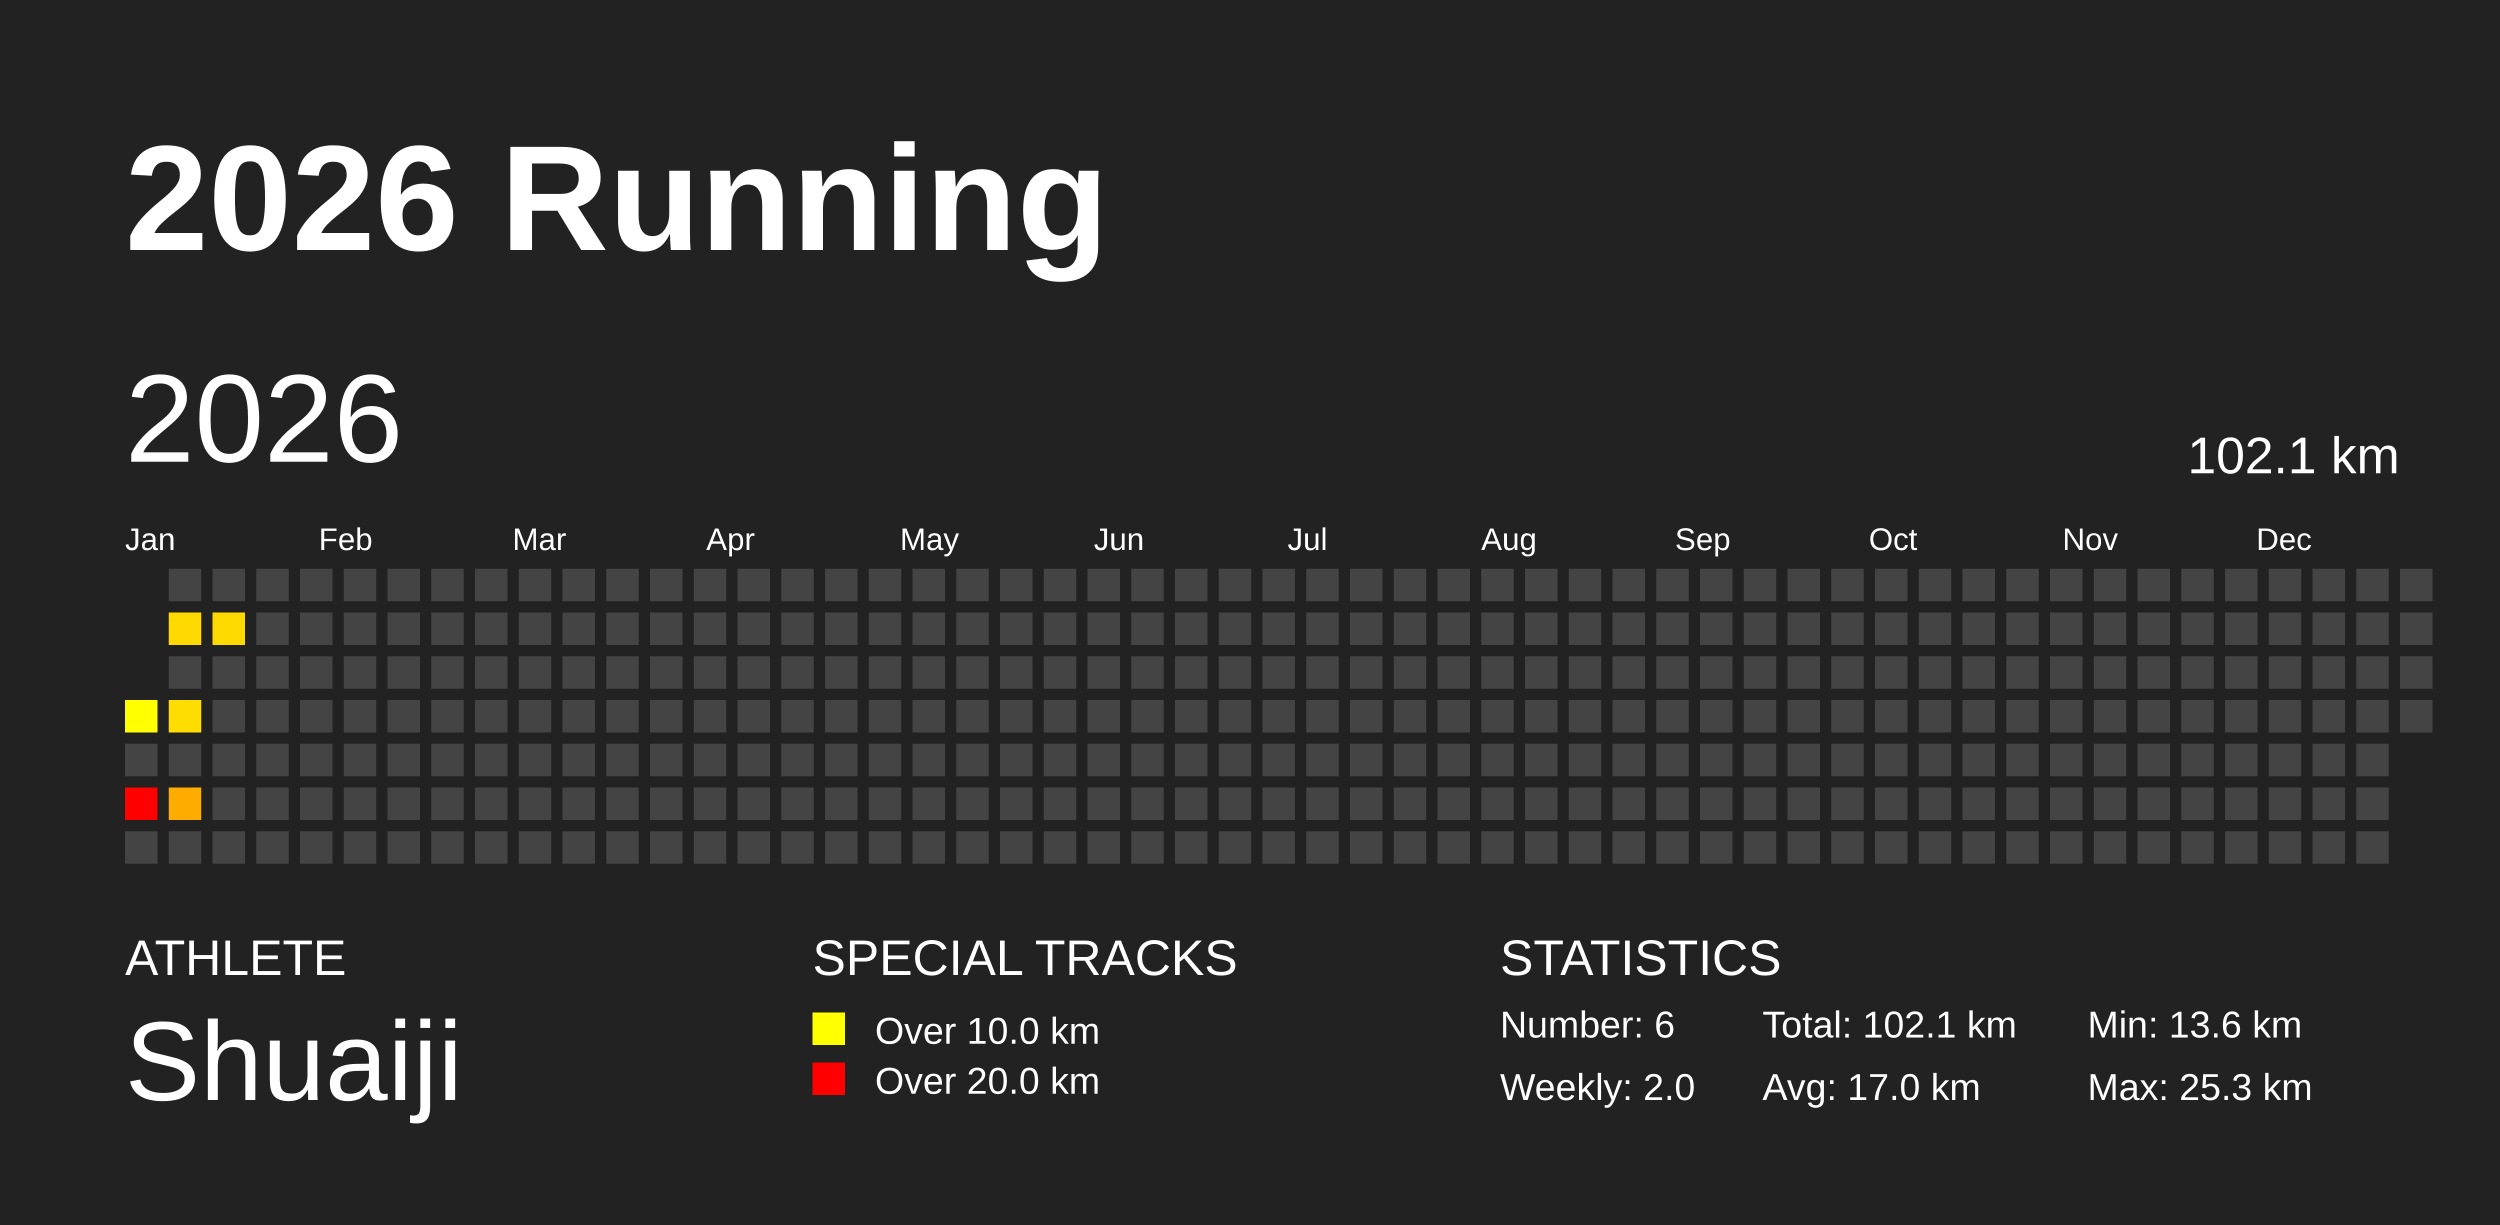
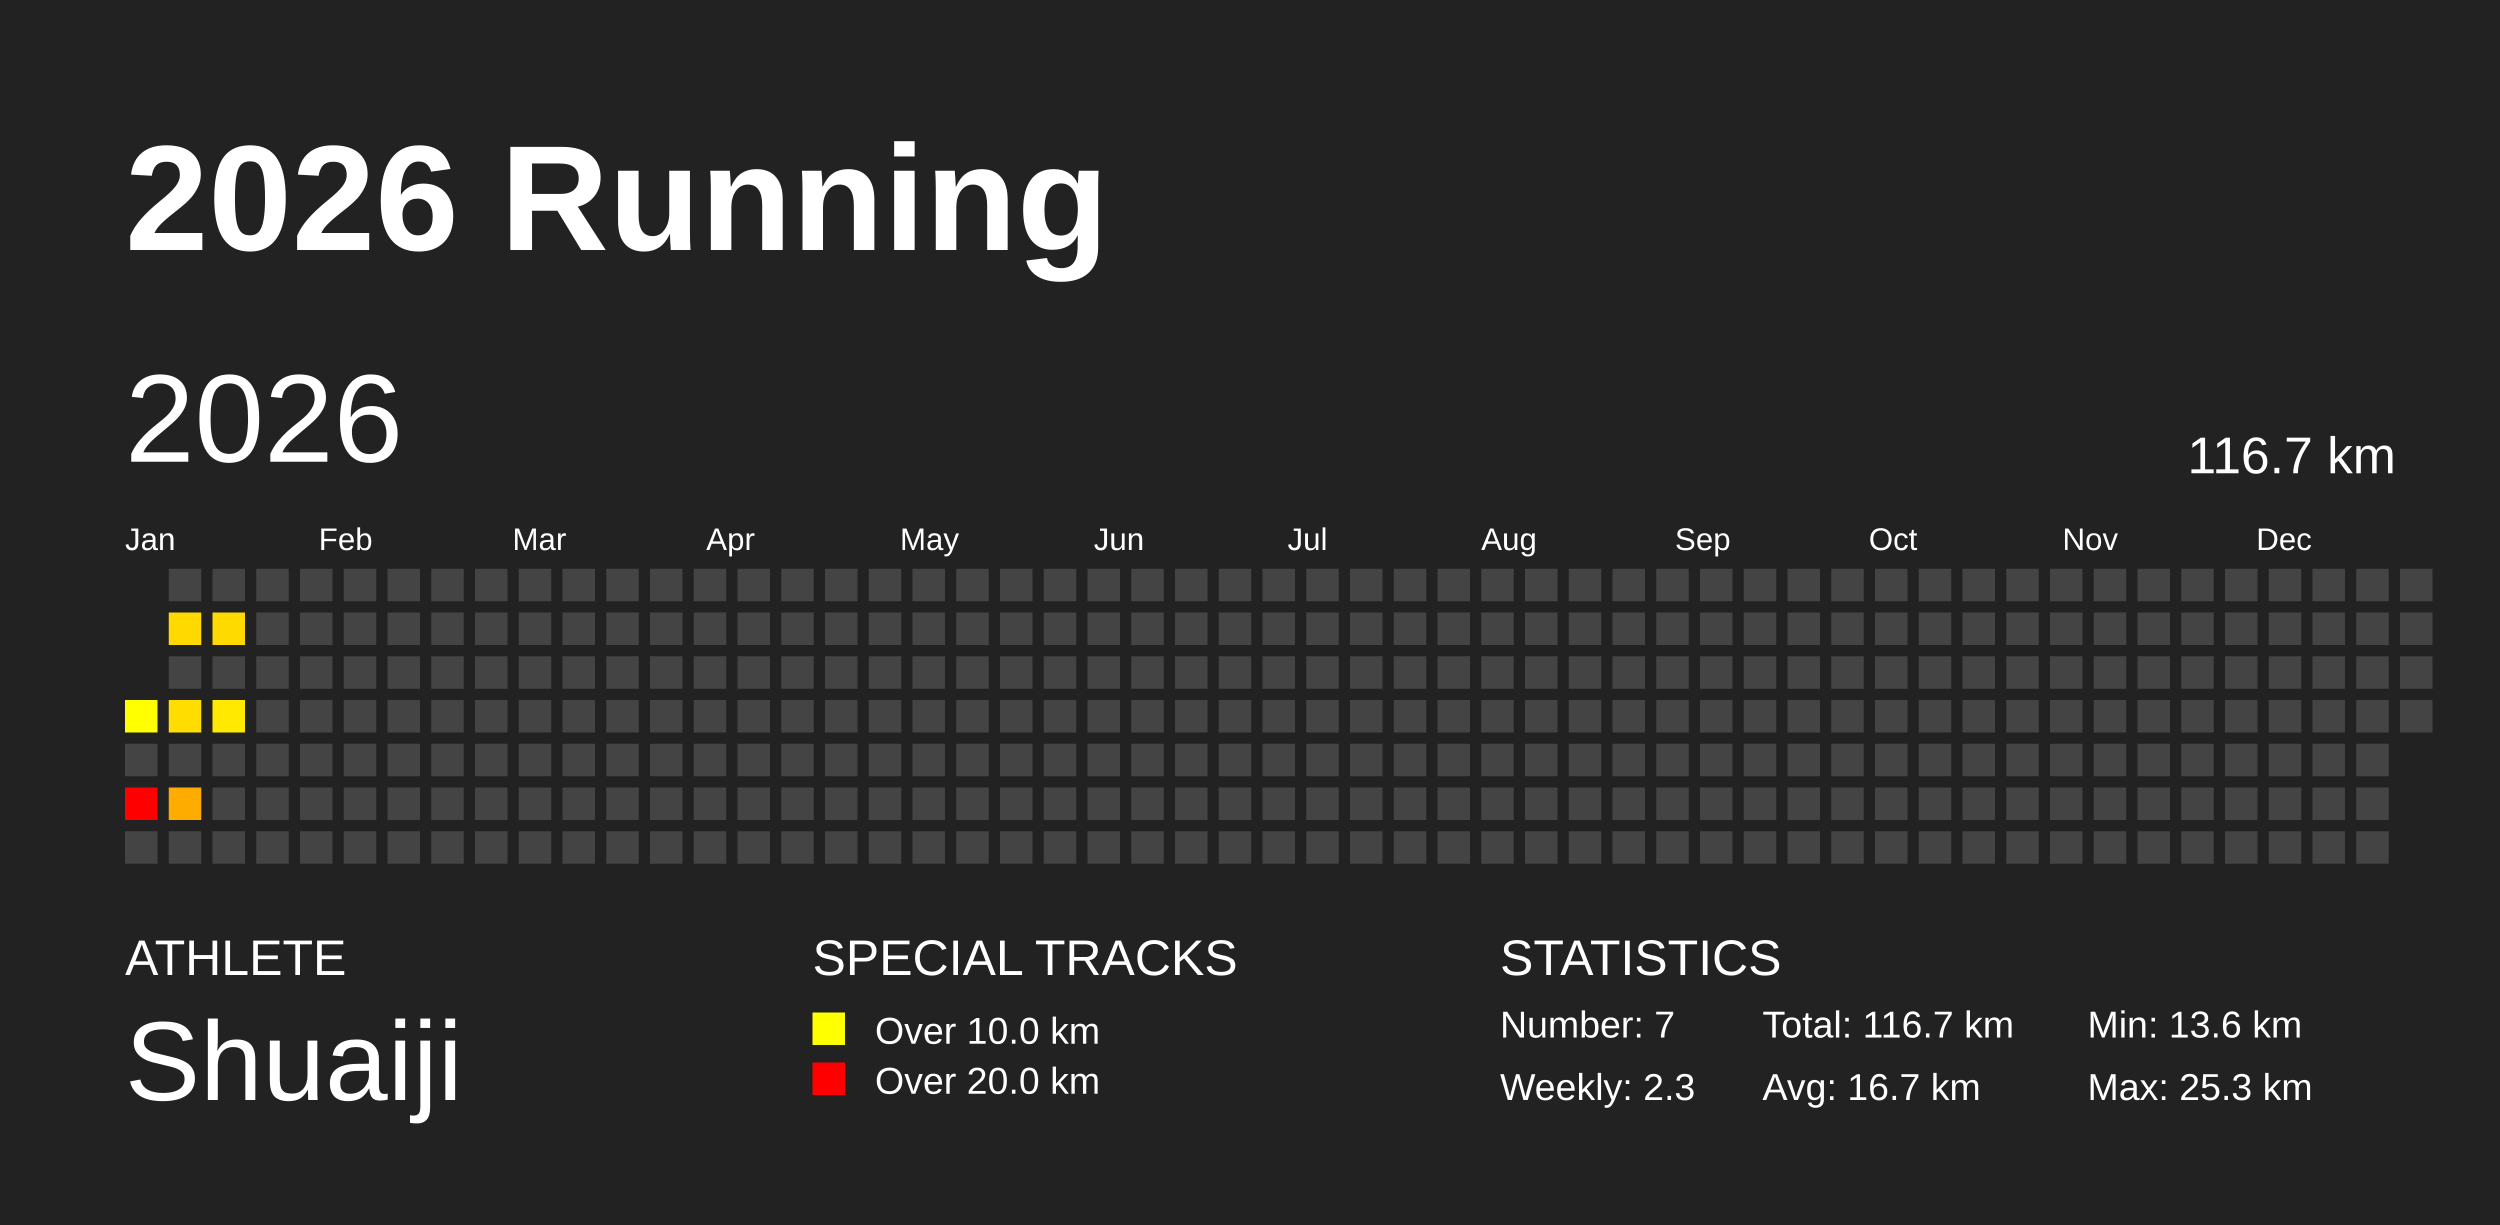
<svg xmlns="http://www.w3.org/2000/svg" baseProfile="full" height="98mm" version="1.1" viewBox="0,0,200,98" width="200mm">
  <defs />
  <rect fill="#222222" height="98" width="200" x="0" y="0" />
  <text fill="#FFFFFF" style="font-size:12px; font-family:Arial; font-weight:bold;" x="10" y="20">2026 Running</text>
  <text fill="#FFFFFF" style="font-size:4px; font-family:Arial" x="10" y="78">ATHLETE</text>
  <text fill="#FFFFFF" style="font-size:9px; font-family:Arial" x="10" y="88">Shuaiji</text>
  <text fill="#FFFFFF" style="font-size:4px; font-family:Arial" x="65" y="78">SPECIAL TRACKS</text>
  <rect fill="yellow" height="2.6" width="2.6" x="65" y="81" />
  <text fill="#FFFFFF" style="font-size:3px; font-family:Arial" x="70" y="83.5">Over 10.0 km</text>
  <rect fill="red" height="2.6" width="2.6" x="65" y="85" />
  <text fill="#FFFFFF" style="font-size:3px; font-family:Arial" x="70" y="87.5">Over 20.0 km</text>
  <text fill="#FFFFFF" style="font-size:4px; font-family:Arial" x="120" y="78">STATISTICS</text>
-   <text fill="#FFFFFF" style="font-size:3px; font-family:Arial" x="120" y="83">Number: 6</text>
-   <text fill="#FFFFFF" style="font-size:3px; font-family:Arial" x="120" y="88">Weekly: 2.0</text>
-   <text fill="#FFFFFF" style="font-size:3px; font-family:Arial" x="141" y="83">Total: 102.1 km</text>
-   <text fill="#FFFFFF" style="font-size:3px; font-family:Arial" x="141" y="88">Avg: 17.0 km</text>
+   <text fill="#FFFFFF" style="font-size:3px; font-family:Arial" x="120" y="83">Number: 7</text>
+   <text fill="#FFFFFF" style="font-size:3px; font-family:Arial" x="120" y="88">Weekly: 2.3</text>
+   <text fill="#FFFFFF" style="font-size:3px; font-family:Arial" x="141" y="83">Total: 116.7 km</text>
+   <text fill="#FFFFFF" style="font-size:3px; font-family:Arial" x="141" y="88">Avg: 16.7 km</text>
  <text fill="#FFFFFF" style="font-size:3px; font-family:Arial" x="167" y="83">Min: 13.6 km</text>
  <text fill="#FFFFFF" style="font-size:3px; font-family:Arial" x="167" y="88">Max: 25.3 km</text>
  <text dominant-baseline="hanging" fill="#FFFFFF" style="font-size:10.0px; font-family:Arial;" x="10" y="30">2026</text>
-   <text dominant-baseline="hanging" fill="#FFFFFF" style="font-size:4.125px; font-family:Arial;" x="175" y="35">102.1 km</text>
+   <text dominant-baseline="hanging" fill="#FFFFFF" style="font-size:4.125px; font-family:Arial;" x="175" y="35">116.7 km</text>
  <text fill="#FFFFFF" style="font-size:2.5px; font-family:Arial" x="10.0" y="44">Jan</text>
  <text fill="#FFFFFF" style="font-size:2.5px; font-family:Arial" x="25.5" y="44">Feb</text>
  <text fill="#FFFFFF" style="font-size:2.5px; font-family:Arial" x="41.0" y="44">Mar</text>
  <text fill="#FFFFFF" style="font-size:2.5px; font-family:Arial" x="56.5" y="44">Apr</text>
  <text fill="#FFFFFF" style="font-size:2.5px; font-family:Arial" x="72.0" y="44">May</text>
  <text fill="#FFFFFF" style="font-size:2.5px; font-family:Arial" x="87.5" y="44">Jun</text>
  <text fill="#FFFFFF" style="font-size:2.5px; font-family:Arial" x="103.0" y="44">Jul</text>
  <text fill="#FFFFFF" style="font-size:2.5px; font-family:Arial" x="118.5" y="44">Aug</text>
  <text fill="#FFFFFF" style="font-size:2.5px; font-family:Arial" x="134.0" y="44">Sep</text>
  <text fill="#FFFFFF" style="font-size:2.5px; font-family:Arial" x="149.5" y="44">Oct</text>
  <text fill="#FFFFFF" style="font-size:2.5px; font-family:Arial" x="165.0" y="44">Nov</text>
  <text fill="#FFFFFF" style="font-size:2.5px; font-family:Arial" x="180.5" y="44">Dec</text>
  <rect fill="#ffff00" height="2.6" width="2.6" x="10.0" y="56.0" />
  <rect fill="#444444" height="2.6" width="2.6" x="10.0" y="59.5" />
  <rect fill="red" height="2.6" width="2.6" x="10.0" y="63.0" />
  <rect fill="#444444" height="2.6" width="2.6" x="10.0" y="66.5" />
  <rect fill="#444444" height="2.6" width="2.6" x="13.5" y="45.5" />
  <rect fill="#ffd900" height="2.6" width="2.6" x="13.5" y="49.0" />
  <rect fill="#444444" height="2.6" width="2.6" x="13.5" y="52.5" />
  <rect fill="#ffdd00" height="2.6" width="2.6" x="13.5" y="56.0" />
  <rect fill="#444444" height="2.6" width="2.6" x="13.5" y="59.5" />
  <rect fill="#ffac00" height="2.6" width="2.6" x="13.5" y="63.0" />
  <rect fill="#444444" height="2.6" width="2.6" x="13.5" y="66.5" />
  <rect fill="#444444" height="2.6" width="2.6" x="17.0" y="45.5" />
  <rect fill="#ffda00" height="2.6" width="2.6" x="17.0" y="49.0" />
  <rect fill="#444444" height="2.6" width="2.6" x="17.0" y="52.5" />
-   <rect fill="#444444" height="2.6" width="2.6" x="17.0" y="56.0" />
+   <rect fill="#ffe900" height="2.6" width="2.6" x="17.0" y="56.0" />
  <rect fill="#444444" height="2.6" width="2.6" x="17.0" y="59.5" />
  <rect fill="#444444" height="2.6" width="2.6" x="17.0" y="63.0" />
  <rect fill="#444444" height="2.6" width="2.6" x="17.0" y="66.5" />
  <rect fill="#444444" height="2.6" width="2.6" x="20.5" y="45.5" />
  <rect fill="#444444" height="2.6" width="2.6" x="20.5" y="49.0" />
  <rect fill="#444444" height="2.6" width="2.6" x="20.5" y="52.5" />
  <rect fill="#444444" height="2.6" width="2.6" x="20.5" y="56.0" />
  <rect fill="#444444" height="2.6" width="2.6" x="20.5" y="59.5" />
  <rect fill="#444444" height="2.6" width="2.6" x="20.5" y="63.0" />
  <rect fill="#444444" height="2.6" width="2.6" x="20.5" y="66.5" />
  <rect fill="#444444" height="2.6" width="2.6" x="24.0" y="45.5" />
  <rect fill="#444444" height="2.6" width="2.6" x="24.0" y="49.0" />
  <rect fill="#444444" height="2.6" width="2.6" x="24.0" y="52.5" />
  <rect fill="#444444" height="2.6" width="2.6" x="24.0" y="56.0" />
  <rect fill="#444444" height="2.6" width="2.6" x="24.0" y="59.5" />
  <rect fill="#444444" height="2.6" width="2.6" x="24.0" y="63.0" />
  <rect fill="#444444" height="2.6" width="2.6" x="24.0" y="66.5" />
  <rect fill="#444444" height="2.6" width="2.6" x="27.5" y="45.5" />
  <rect fill="#444444" height="2.6" width="2.6" x="27.5" y="49.0" />
  <rect fill="#444444" height="2.6" width="2.6" x="27.5" y="52.5" />
  <rect fill="#444444" height="2.6" width="2.6" x="27.5" y="56.0" />
  <rect fill="#444444" height="2.6" width="2.6" x="27.5" y="59.5" />
  <rect fill="#444444" height="2.6" width="2.6" x="27.5" y="63.0" />
  <rect fill="#444444" height="2.6" width="2.6" x="27.5" y="66.5" />
  <rect fill="#444444" height="2.6" width="2.6" x="31.0" y="45.5" />
  <rect fill="#444444" height="2.6" width="2.6" x="31.0" y="49.0" />
  <rect fill="#444444" height="2.6" width="2.6" x="31.0" y="52.5" />
  <rect fill="#444444" height="2.6" width="2.6" x="31.0" y="56.0" />
  <rect fill="#444444" height="2.6" width="2.6" x="31.0" y="59.5" />
  <rect fill="#444444" height="2.6" width="2.6" x="31.0" y="63.0" />
  <rect fill="#444444" height="2.6" width="2.6" x="31.0" y="66.5" />
  <rect fill="#444444" height="2.6" width="2.6" x="34.5" y="45.5" />
  <rect fill="#444444" height="2.6" width="2.6" x="34.5" y="49.0" />
  <rect fill="#444444" height="2.6" width="2.6" x="34.5" y="52.5" />
  <rect fill="#444444" height="2.6" width="2.6" x="34.5" y="56.0" />
  <rect fill="#444444" height="2.6" width="2.6" x="34.5" y="59.5" />
  <rect fill="#444444" height="2.6" width="2.6" x="34.5" y="63.0" />
  <rect fill="#444444" height="2.6" width="2.6" x="34.5" y="66.5" />
  <rect fill="#444444" height="2.6" width="2.6" x="38.0" y="45.5" />
  <rect fill="#444444" height="2.6" width="2.6" x="38.0" y="49.0" />
  <rect fill="#444444" height="2.6" width="2.6" x="38.0" y="52.5" />
  <rect fill="#444444" height="2.6" width="2.6" x="38.0" y="56.0" />
  <rect fill="#444444" height="2.6" width="2.6" x="38.0" y="59.5" />
  <rect fill="#444444" height="2.6" width="2.6" x="38.0" y="63.0" />
  <rect fill="#444444" height="2.6" width="2.6" x="38.0" y="66.5" />
  <rect fill="#444444" height="2.6" width="2.6" x="41.5" y="45.5" />
  <rect fill="#444444" height="2.6" width="2.6" x="41.5" y="49.0" />
  <rect fill="#444444" height="2.6" width="2.6" x="41.5" y="52.5" />
  <rect fill="#444444" height="2.6" width="2.6" x="41.5" y="56.0" />
  <rect fill="#444444" height="2.6" width="2.6" x="41.5" y="59.5" />
  <rect fill="#444444" height="2.6" width="2.6" x="41.5" y="63.0" />
  <rect fill="#444444" height="2.6" width="2.6" x="41.5" y="66.5" />
  <rect fill="#444444" height="2.6" width="2.6" x="45.0" y="45.5" />
  <rect fill="#444444" height="2.6" width="2.6" x="45.0" y="49.0" />
  <rect fill="#444444" height="2.6" width="2.6" x="45.0" y="52.5" />
  <rect fill="#444444" height="2.6" width="2.6" x="45.0" y="56.0" />
  <rect fill="#444444" height="2.6" width="2.6" x="45.0" y="59.5" />
  <rect fill="#444444" height="2.6" width="2.6" x="45.0" y="63.0" />
  <rect fill="#444444" height="2.6" width="2.6" x="45.0" y="66.5" />
  <rect fill="#444444" height="2.6" width="2.6" x="48.5" y="45.5" />
  <rect fill="#444444" height="2.6" width="2.6" x="48.5" y="49.0" />
  <rect fill="#444444" height="2.6" width="2.6" x="48.5" y="52.5" />
  <rect fill="#444444" height="2.6" width="2.6" x="48.5" y="56.0" />
  <rect fill="#444444" height="2.6" width="2.6" x="48.5" y="59.5" />
  <rect fill="#444444" height="2.6" width="2.6" x="48.5" y="63.0" />
  <rect fill="#444444" height="2.6" width="2.6" x="48.5" y="66.5" />
  <rect fill="#444444" height="2.6" width="2.6" x="52.0" y="45.5" />
  <rect fill="#444444" height="2.6" width="2.6" x="52.0" y="49.0" />
  <rect fill="#444444" height="2.6" width="2.6" x="52.0" y="52.5" />
  <rect fill="#444444" height="2.6" width="2.6" x="52.0" y="56.0" />
  <rect fill="#444444" height="2.6" width="2.6" x="52.0" y="59.5" />
  <rect fill="#444444" height="2.6" width="2.6" x="52.0" y="63.0" />
  <rect fill="#444444" height="2.6" width="2.6" x="52.0" y="66.5" />
  <rect fill="#444444" height="2.6" width="2.6" x="55.5" y="45.5" />
  <rect fill="#444444" height="2.6" width="2.6" x="55.5" y="49.0" />
  <rect fill="#444444" height="2.6" width="2.6" x="55.5" y="52.5" />
  <rect fill="#444444" height="2.6" width="2.6" x="55.5" y="56.0" />
  <rect fill="#444444" height="2.6" width="2.6" x="55.5" y="59.5" />
  <rect fill="#444444" height="2.6" width="2.6" x="55.5" y="63.0" />
  <rect fill="#444444" height="2.6" width="2.6" x="55.5" y="66.5" />
  <rect fill="#444444" height="2.6" width="2.6" x="59.0" y="45.5" />
  <rect fill="#444444" height="2.6" width="2.6" x="59.0" y="49.0" />
  <rect fill="#444444" height="2.6" width="2.6" x="59.0" y="52.5" />
  <rect fill="#444444" height="2.6" width="2.6" x="59.0" y="56.0" />
  <rect fill="#444444" height="2.6" width="2.6" x="59.0" y="59.5" />
  <rect fill="#444444" height="2.6" width="2.6" x="59.0" y="63.0" />
  <rect fill="#444444" height="2.6" width="2.6" x="59.0" y="66.5" />
  <rect fill="#444444" height="2.6" width="2.6" x="62.5" y="45.5" />
  <rect fill="#444444" height="2.6" width="2.6" x="62.5" y="49.0" />
  <rect fill="#444444" height="2.6" width="2.6" x="62.5" y="52.5" />
  <rect fill="#444444" height="2.6" width="2.6" x="62.5" y="56.0" />
  <rect fill="#444444" height="2.6" width="2.6" x="62.5" y="59.5" />
  <rect fill="#444444" height="2.6" width="2.6" x="62.5" y="63.0" />
  <rect fill="#444444" height="2.6" width="2.6" x="62.5" y="66.5" />
  <rect fill="#444444" height="2.6" width="2.6" x="66.0" y="45.5" />
  <rect fill="#444444" height="2.6" width="2.6" x="66.0" y="49.0" />
  <rect fill="#444444" height="2.6" width="2.6" x="66.0" y="52.5" />
  <rect fill="#444444" height="2.6" width="2.6" x="66.0" y="56.0" />
  <rect fill="#444444" height="2.6" width="2.6" x="66.0" y="59.5" />
  <rect fill="#444444" height="2.6" width="2.6" x="66.0" y="63.0" />
  <rect fill="#444444" height="2.6" width="2.6" x="66.0" y="66.5" />
  <rect fill="#444444" height="2.6" width="2.6" x="69.5" y="45.5" />
  <rect fill="#444444" height="2.6" width="2.6" x="69.5" y="49.0" />
  <rect fill="#444444" height="2.6" width="2.6" x="69.5" y="52.5" />
  <rect fill="#444444" height="2.6" width="2.6" x="69.5" y="56.0" />
  <rect fill="#444444" height="2.6" width="2.6" x="69.5" y="59.5" />
  <rect fill="#444444" height="2.6" width="2.6" x="69.5" y="63.0" />
  <rect fill="#444444" height="2.6" width="2.6" x="69.5" y="66.5" />
  <rect fill="#444444" height="2.6" width="2.6" x="73.0" y="45.5" />
  <rect fill="#444444" height="2.6" width="2.6" x="73.0" y="49.0" />
  <rect fill="#444444" height="2.6" width="2.6" x="73.0" y="52.5" />
  <rect fill="#444444" height="2.6" width="2.6" x="73.0" y="56.0" />
  <rect fill="#444444" height="2.6" width="2.6" x="73.0" y="59.5" />
  <rect fill="#444444" height="2.6" width="2.6" x="73.0" y="63.0" />
  <rect fill="#444444" height="2.6" width="2.6" x="73.0" y="66.5" />
  <rect fill="#444444" height="2.6" width="2.6" x="76.5" y="45.5" />
  <rect fill="#444444" height="2.6" width="2.6" x="76.5" y="49.0" />
  <rect fill="#444444" height="2.6" width="2.6" x="76.5" y="52.5" />
  <rect fill="#444444" height="2.6" width="2.6" x="76.5" y="56.0" />
  <rect fill="#444444" height="2.6" width="2.6" x="76.5" y="59.5" />
  <rect fill="#444444" height="2.6" width="2.6" x="76.5" y="63.0" />
  <rect fill="#444444" height="2.6" width="2.6" x="76.5" y="66.5" />
  <rect fill="#444444" height="2.6" width="2.6" x="80.0" y="45.5" />
  <rect fill="#444444" height="2.6" width="2.6" x="80.0" y="49.0" />
  <rect fill="#444444" height="2.6" width="2.6" x="80.0" y="52.5" />
  <rect fill="#444444" height="2.6" width="2.6" x="80.0" y="56.0" />
  <rect fill="#444444" height="2.6" width="2.6" x="80.0" y="59.5" />
  <rect fill="#444444" height="2.6" width="2.6" x="80.0" y="63.0" />
  <rect fill="#444444" height="2.6" width="2.6" x="80.0" y="66.5" />
  <rect fill="#444444" height="2.6" width="2.6" x="83.5" y="45.5" />
  <rect fill="#444444" height="2.6" width="2.6" x="83.5" y="49.0" />
  <rect fill="#444444" height="2.6" width="2.6" x="83.5" y="52.5" />
  <rect fill="#444444" height="2.6" width="2.6" x="83.5" y="56.0" />
  <rect fill="#444444" height="2.6" width="2.6" x="83.5" y="59.5" />
  <rect fill="#444444" height="2.6" width="2.6" x="83.5" y="63.0" />
  <rect fill="#444444" height="2.6" width="2.6" x="83.5" y="66.5" />
  <rect fill="#444444" height="2.6" width="2.6" x="87.0" y="45.5" />
  <rect fill="#444444" height="2.6" width="2.6" x="87.0" y="49.0" />
  <rect fill="#444444" height="2.6" width="2.6" x="87.0" y="52.5" />
  <rect fill="#444444" height="2.6" width="2.6" x="87.0" y="56.0" />
  <rect fill="#444444" height="2.6" width="2.6" x="87.0" y="59.5" />
  <rect fill="#444444" height="2.6" width="2.6" x="87.0" y="63.0" />
  <rect fill="#444444" height="2.6" width="2.6" x="87.0" y="66.5" />
  <rect fill="#444444" height="2.6" width="2.6" x="90.5" y="45.5" />
  <rect fill="#444444" height="2.6" width="2.6" x="90.5" y="49.0" />
  <rect fill="#444444" height="2.6" width="2.6" x="90.5" y="52.5" />
  <rect fill="#444444" height="2.6" width="2.6" x="90.5" y="56.0" />
  <rect fill="#444444" height="2.6" width="2.6" x="90.5" y="59.5" />
  <rect fill="#444444" height="2.6" width="2.6" x="90.5" y="63.0" />
  <rect fill="#444444" height="2.6" width="2.6" x="90.5" y="66.5" />
  <rect fill="#444444" height="2.6" width="2.6" x="94.0" y="45.5" />
  <rect fill="#444444" height="2.6" width="2.6" x="94.0" y="49.0" />
  <rect fill="#444444" height="2.6" width="2.6" x="94.0" y="52.5" />
  <rect fill="#444444" height="2.6" width="2.6" x="94.0" y="56.0" />
  <rect fill="#444444" height="2.6" width="2.6" x="94.0" y="59.5" />
  <rect fill="#444444" height="2.6" width="2.6" x="94.0" y="63.0" />
  <rect fill="#444444" height="2.6" width="2.6" x="94.0" y="66.5" />
  <rect fill="#444444" height="2.6" width="2.6" x="97.5" y="45.5" />
  <rect fill="#444444" height="2.6" width="2.6" x="97.5" y="49.0" />
  <rect fill="#444444" height="2.6" width="2.6" x="97.5" y="52.5" />
  <rect fill="#444444" height="2.6" width="2.6" x="97.5" y="56.0" />
  <rect fill="#444444" height="2.6" width="2.6" x="97.5" y="59.5" />
  <rect fill="#444444" height="2.6" width="2.6" x="97.5" y="63.0" />
  <rect fill="#444444" height="2.6" width="2.6" x="97.5" y="66.5" />
  <rect fill="#444444" height="2.6" width="2.6" x="101.0" y="45.5" />
  <rect fill="#444444" height="2.6" width="2.6" x="101.0" y="49.0" />
  <rect fill="#444444" height="2.6" width="2.6" x="101.0" y="52.5" />
  <rect fill="#444444" height="2.6" width="2.6" x="101.0" y="56.0" />
  <rect fill="#444444" height="2.6" width="2.6" x="101.0" y="59.5" />
  <rect fill="#444444" height="2.6" width="2.6" x="101.0" y="63.0" />
  <rect fill="#444444" height="2.6" width="2.6" x="101.0" y="66.5" />
  <rect fill="#444444" height="2.6" width="2.6" x="104.5" y="45.5" />
  <rect fill="#444444" height="2.6" width="2.6" x="104.5" y="49.0" />
  <rect fill="#444444" height="2.6" width="2.6" x="104.5" y="52.5" />
  <rect fill="#444444" height="2.6" width="2.6" x="104.5" y="56.0" />
  <rect fill="#444444" height="2.6" width="2.6" x="104.5" y="59.5" />
  <rect fill="#444444" height="2.6" width="2.6" x="104.5" y="63.0" />
  <rect fill="#444444" height="2.6" width="2.6" x="104.5" y="66.5" />
  <rect fill="#444444" height="2.6" width="2.6" x="108.0" y="45.5" />
  <rect fill="#444444" height="2.6" width="2.6" x="108.0" y="49.0" />
  <rect fill="#444444" height="2.6" width="2.6" x="108.0" y="52.5" />
  <rect fill="#444444" height="2.6" width="2.6" x="108.0" y="56.0" />
  <rect fill="#444444" height="2.6" width="2.6" x="108.0" y="59.5" />
  <rect fill="#444444" height="2.6" width="2.6" x="108.0" y="63.0" />
  <rect fill="#444444" height="2.6" width="2.6" x="108.0" y="66.5" />
  <rect fill="#444444" height="2.6" width="2.6" x="111.5" y="45.5" />
  <rect fill="#444444" height="2.6" width="2.6" x="111.5" y="49.0" />
  <rect fill="#444444" height="2.6" width="2.6" x="111.5" y="52.5" />
  <rect fill="#444444" height="2.6" width="2.6" x="111.5" y="56.0" />
  <rect fill="#444444" height="2.6" width="2.6" x="111.5" y="59.5" />
  <rect fill="#444444" height="2.6" width="2.6" x="111.5" y="63.0" />
  <rect fill="#444444" height="2.6" width="2.6" x="111.5" y="66.5" />
  <rect fill="#444444" height="2.6" width="2.6" x="115.0" y="45.5" />
  <rect fill="#444444" height="2.6" width="2.6" x="115.0" y="49.0" />
  <rect fill="#444444" height="2.6" width="2.6" x="115.0" y="52.5" />
  <rect fill="#444444" height="2.6" width="2.6" x="115.0" y="56.0" />
  <rect fill="#444444" height="2.6" width="2.6" x="115.0" y="59.5" />
  <rect fill="#444444" height="2.6" width="2.6" x="115.0" y="63.0" />
  <rect fill="#444444" height="2.6" width="2.6" x="115.0" y="66.5" />
  <rect fill="#444444" height="2.6" width="2.6" x="118.5" y="45.5" />
  <rect fill="#444444" height="2.6" width="2.6" x="118.5" y="49.0" />
  <rect fill="#444444" height="2.6" width="2.6" x="118.5" y="52.5" />
  <rect fill="#444444" height="2.6" width="2.6" x="118.5" y="56.0" />
  <rect fill="#444444" height="2.6" width="2.6" x="118.5" y="59.5" />
  <rect fill="#444444" height="2.6" width="2.6" x="118.5" y="63.0" />
  <rect fill="#444444" height="2.6" width="2.6" x="118.5" y="66.5" />
  <rect fill="#444444" height="2.6" width="2.6" x="122.0" y="45.5" />
  <rect fill="#444444" height="2.6" width="2.6" x="122.0" y="49.0" />
  <rect fill="#444444" height="2.6" width="2.6" x="122.0" y="52.5" />
  <rect fill="#444444" height="2.6" width="2.6" x="122.0" y="56.0" />
  <rect fill="#444444" height="2.6" width="2.6" x="122.0" y="59.5" />
  <rect fill="#444444" height="2.6" width="2.6" x="122.0" y="63.0" />
  <rect fill="#444444" height="2.6" width="2.6" x="122.0" y="66.5" />
  <rect fill="#444444" height="2.6" width="2.6" x="125.5" y="45.5" />
  <rect fill="#444444" height="2.6" width="2.6" x="125.5" y="49.0" />
  <rect fill="#444444" height="2.6" width="2.6" x="125.5" y="52.5" />
  <rect fill="#444444" height="2.6" width="2.6" x="125.5" y="56.0" />
  <rect fill="#444444" height="2.6" width="2.6" x="125.5" y="59.5" />
  <rect fill="#444444" height="2.6" width="2.6" x="125.5" y="63.0" />
  <rect fill="#444444" height="2.6" width="2.6" x="125.5" y="66.5" />
  <rect fill="#444444" height="2.6" width="2.6" x="129.0" y="45.5" />
  <rect fill="#444444" height="2.6" width="2.6" x="129.0" y="49.0" />
  <rect fill="#444444" height="2.6" width="2.6" x="129.0" y="52.5" />
  <rect fill="#444444" height="2.6" width="2.6" x="129.0" y="56.0" />
  <rect fill="#444444" height="2.6" width="2.6" x="129.0" y="59.5" />
  <rect fill="#444444" height="2.6" width="2.6" x="129.0" y="63.0" />
  <rect fill="#444444" height="2.6" width="2.6" x="129.0" y="66.5" />
  <rect fill="#444444" height="2.6" width="2.6" x="132.5" y="45.5" />
  <rect fill="#444444" height="2.6" width="2.6" x="132.5" y="49.0" />
  <rect fill="#444444" height="2.6" width="2.6" x="132.5" y="52.5" />
  <rect fill="#444444" height="2.6" width="2.6" x="132.5" y="56.0" />
  <rect fill="#444444" height="2.6" width="2.6" x="132.5" y="59.5" />
  <rect fill="#444444" height="2.6" width="2.6" x="132.5" y="63.0" />
  <rect fill="#444444" height="2.6" width="2.6" x="132.5" y="66.5" />
  <rect fill="#444444" height="2.6" width="2.6" x="136.0" y="45.5" />
  <rect fill="#444444" height="2.6" width="2.6" x="136.0" y="49.0" />
  <rect fill="#444444" height="2.6" width="2.6" x="136.0" y="52.5" />
  <rect fill="#444444" height="2.6" width="2.6" x="136.0" y="56.0" />
  <rect fill="#444444" height="2.6" width="2.6" x="136.0" y="59.5" />
  <rect fill="#444444" height="2.6" width="2.6" x="136.0" y="63.0" />
  <rect fill="#444444" height="2.6" width="2.6" x="136.0" y="66.5" />
  <rect fill="#444444" height="2.6" width="2.6" x="139.5" y="45.5" />
  <rect fill="#444444" height="2.6" width="2.6" x="139.5" y="49.0" />
  <rect fill="#444444" height="2.6" width="2.6" x="139.5" y="52.5" />
  <rect fill="#444444" height="2.6" width="2.6" x="139.5" y="56.0" />
  <rect fill="#444444" height="2.6" width="2.6" x="139.5" y="59.5" />
  <rect fill="#444444" height="2.6" width="2.6" x="139.5" y="63.0" />
  <rect fill="#444444" height="2.6" width="2.6" x="139.5" y="66.5" />
  <rect fill="#444444" height="2.6" width="2.6" x="143.0" y="45.5" />
  <rect fill="#444444" height="2.6" width="2.6" x="143.0" y="49.0" />
  <rect fill="#444444" height="2.6" width="2.6" x="143.0" y="52.5" />
  <rect fill="#444444" height="2.6" width="2.6" x="143.0" y="56.0" />
  <rect fill="#444444" height="2.6" width="2.6" x="143.0" y="59.5" />
  <rect fill="#444444" height="2.6" width="2.6" x="143.0" y="63.0" />
  <rect fill="#444444" height="2.6" width="2.6" x="143.0" y="66.5" />
  <rect fill="#444444" height="2.6" width="2.6" x="146.5" y="45.5" />
  <rect fill="#444444" height="2.6" width="2.6" x="146.5" y="49.0" />
  <rect fill="#444444" height="2.6" width="2.6" x="146.5" y="52.5" />
  <rect fill="#444444" height="2.6" width="2.6" x="146.5" y="56.0" />
  <rect fill="#444444" height="2.6" width="2.6" x="146.5" y="59.5" />
  <rect fill="#444444" height="2.6" width="2.6" x="146.5" y="63.0" />
  <rect fill="#444444" height="2.6" width="2.6" x="146.5" y="66.5" />
  <rect fill="#444444" height="2.6" width="2.6" x="150.0" y="45.5" />
  <rect fill="#444444" height="2.6" width="2.6" x="150.0" y="49.0" />
  <rect fill="#444444" height="2.6" width="2.6" x="150.0" y="52.5" />
  <rect fill="#444444" height="2.6" width="2.6" x="150.0" y="56.0" />
  <rect fill="#444444" height="2.6" width="2.6" x="150.0" y="59.5" />
  <rect fill="#444444" height="2.6" width="2.6" x="150.0" y="63.0" />
  <rect fill="#444444" height="2.6" width="2.6" x="150.0" y="66.5" />
  <rect fill="#444444" height="2.6" width="2.6" x="153.5" y="45.5" />
  <rect fill="#444444" height="2.6" width="2.6" x="153.5" y="49.0" />
  <rect fill="#444444" height="2.6" width="2.6" x="153.5" y="52.5" />
  <rect fill="#444444" height="2.6" width="2.6" x="153.5" y="56.0" />
  <rect fill="#444444" height="2.6" width="2.6" x="153.5" y="59.5" />
  <rect fill="#444444" height="2.6" width="2.6" x="153.5" y="63.0" />
  <rect fill="#444444" height="2.6" width="2.6" x="153.5" y="66.5" />
  <rect fill="#444444" height="2.6" width="2.6" x="157.0" y="45.5" />
  <rect fill="#444444" height="2.6" width="2.6" x="157.0" y="49.0" />
  <rect fill="#444444" height="2.6" width="2.6" x="157.0" y="52.5" />
  <rect fill="#444444" height="2.6" width="2.6" x="157.0" y="56.0" />
  <rect fill="#444444" height="2.6" width="2.6" x="157.0" y="59.5" />
  <rect fill="#444444" height="2.6" width="2.6" x="157.0" y="63.0" />
  <rect fill="#444444" height="2.6" width="2.6" x="157.0" y="66.5" />
  <rect fill="#444444" height="2.6" width="2.6" x="160.5" y="45.5" />
  <rect fill="#444444" height="2.6" width="2.6" x="160.5" y="49.0" />
  <rect fill="#444444" height="2.6" width="2.6" x="160.5" y="52.5" />
  <rect fill="#444444" height="2.6" width="2.6" x="160.5" y="56.0" />
  <rect fill="#444444" height="2.6" width="2.6" x="160.5" y="59.5" />
  <rect fill="#444444" height="2.6" width="2.6" x="160.5" y="63.0" />
  <rect fill="#444444" height="2.6" width="2.6" x="160.5" y="66.5" />
  <rect fill="#444444" height="2.6" width="2.6" x="164.0" y="45.5" />
  <rect fill="#444444" height="2.6" width="2.6" x="164.0" y="49.0" />
  <rect fill="#444444" height="2.6" width="2.6" x="164.0" y="52.5" />
  <rect fill="#444444" height="2.6" width="2.6" x="164.0" y="56.0" />
  <rect fill="#444444" height="2.6" width="2.6" x="164.0" y="59.5" />
  <rect fill="#444444" height="2.6" width="2.6" x="164.0" y="63.0" />
  <rect fill="#444444" height="2.6" width="2.6" x="164.0" y="66.5" />
  <rect fill="#444444" height="2.6" width="2.6" x="167.5" y="45.5" />
  <rect fill="#444444" height="2.6" width="2.6" x="167.5" y="49.0" />
  <rect fill="#444444" height="2.6" width="2.6" x="167.5" y="52.5" />
  <rect fill="#444444" height="2.6" width="2.6" x="167.5" y="56.0" />
  <rect fill="#444444" height="2.6" width="2.6" x="167.5" y="59.5" />
  <rect fill="#444444" height="2.6" width="2.6" x="167.5" y="63.0" />
  <rect fill="#444444" height="2.6" width="2.6" x="167.5" y="66.5" />
  <rect fill="#444444" height="2.6" width="2.6" x="171.0" y="45.5" />
  <rect fill="#444444" height="2.6" width="2.6" x="171.0" y="49.0" />
  <rect fill="#444444" height="2.6" width="2.6" x="171.0" y="52.5" />
  <rect fill="#444444" height="2.6" width="2.6" x="171.0" y="56.0" />
  <rect fill="#444444" height="2.6" width="2.6" x="171.0" y="59.5" />
  <rect fill="#444444" height="2.6" width="2.6" x="171.0" y="63.0" />
  <rect fill="#444444" height="2.6" width="2.6" x="171.0" y="66.5" />
  <rect fill="#444444" height="2.6" width="2.6" x="174.5" y="45.5" />
  <rect fill="#444444" height="2.6" width="2.6" x="174.5" y="49.0" />
  <rect fill="#444444" height="2.6" width="2.6" x="174.5" y="52.5" />
  <rect fill="#444444" height="2.6" width="2.6" x="174.5" y="56.0" />
  <rect fill="#444444" height="2.6" width="2.6" x="174.5" y="59.5" />
  <rect fill="#444444" height="2.6" width="2.6" x="174.5" y="63.0" />
  <rect fill="#444444" height="2.6" width="2.6" x="174.5" y="66.5" />
  <rect fill="#444444" height="2.6" width="2.6" x="178.0" y="45.5" />
  <rect fill="#444444" height="2.6" width="2.6" x="178.0" y="49.0" />
  <rect fill="#444444" height="2.6" width="2.6" x="178.0" y="52.5" />
  <rect fill="#444444" height="2.6" width="2.6" x="178.0" y="56.0" />
  <rect fill="#444444" height="2.6" width="2.6" x="178.0" y="59.5" />
  <rect fill="#444444" height="2.6" width="2.6" x="178.0" y="63.0" />
  <rect fill="#444444" height="2.6" width="2.6" x="178.0" y="66.5" />
  <rect fill="#444444" height="2.6" width="2.6" x="181.5" y="45.5" />
  <rect fill="#444444" height="2.6" width="2.6" x="181.5" y="49.0" />
  <rect fill="#444444" height="2.6" width="2.6" x="181.5" y="52.5" />
  <rect fill="#444444" height="2.6" width="2.6" x="181.5" y="56.0" />
  <rect fill="#444444" height="2.6" width="2.6" x="181.5" y="59.5" />
  <rect fill="#444444" height="2.6" width="2.6" x="181.5" y="63.0" />
  <rect fill="#444444" height="2.6" width="2.6" x="181.5" y="66.5" />
  <rect fill="#444444" height="2.6" width="2.6" x="185.0" y="45.5" />
  <rect fill="#444444" height="2.6" width="2.6" x="185.0" y="49.0" />
  <rect fill="#444444" height="2.6" width="2.6" x="185.0" y="52.5" />
  <rect fill="#444444" height="2.6" width="2.6" x="185.0" y="56.0" />
  <rect fill="#444444" height="2.6" width="2.6" x="185.0" y="59.5" />
  <rect fill="#444444" height="2.6" width="2.6" x="185.0" y="63.0" />
  <rect fill="#444444" height="2.6" width="2.6" x="185.0" y="66.5" />
  <rect fill="#444444" height="2.6" width="2.6" x="188.5" y="45.5" />
  <rect fill="#444444" height="2.6" width="2.6" x="188.5" y="49.0" />
  <rect fill="#444444" height="2.6" width="2.6" x="188.5" y="52.5" />
  <rect fill="#444444" height="2.6" width="2.6" x="188.5" y="56.0" />
  <rect fill="#444444" height="2.6" width="2.6" x="188.5" y="59.5" />
  <rect fill="#444444" height="2.6" width="2.6" x="188.5" y="63.0" />
  <rect fill="#444444" height="2.6" width="2.6" x="188.5" y="66.5" />
  <rect fill="#444444" height="2.6" width="2.6" x="192.0" y="45.5" />
  <rect fill="#444444" height="2.6" width="2.6" x="192.0" y="49.0" />
  <rect fill="#444444" height="2.6" width="2.6" x="192.0" y="52.5" />
  <rect fill="#444444" height="2.6" width="2.6" x="192.0" y="56.0" />
</svg>
